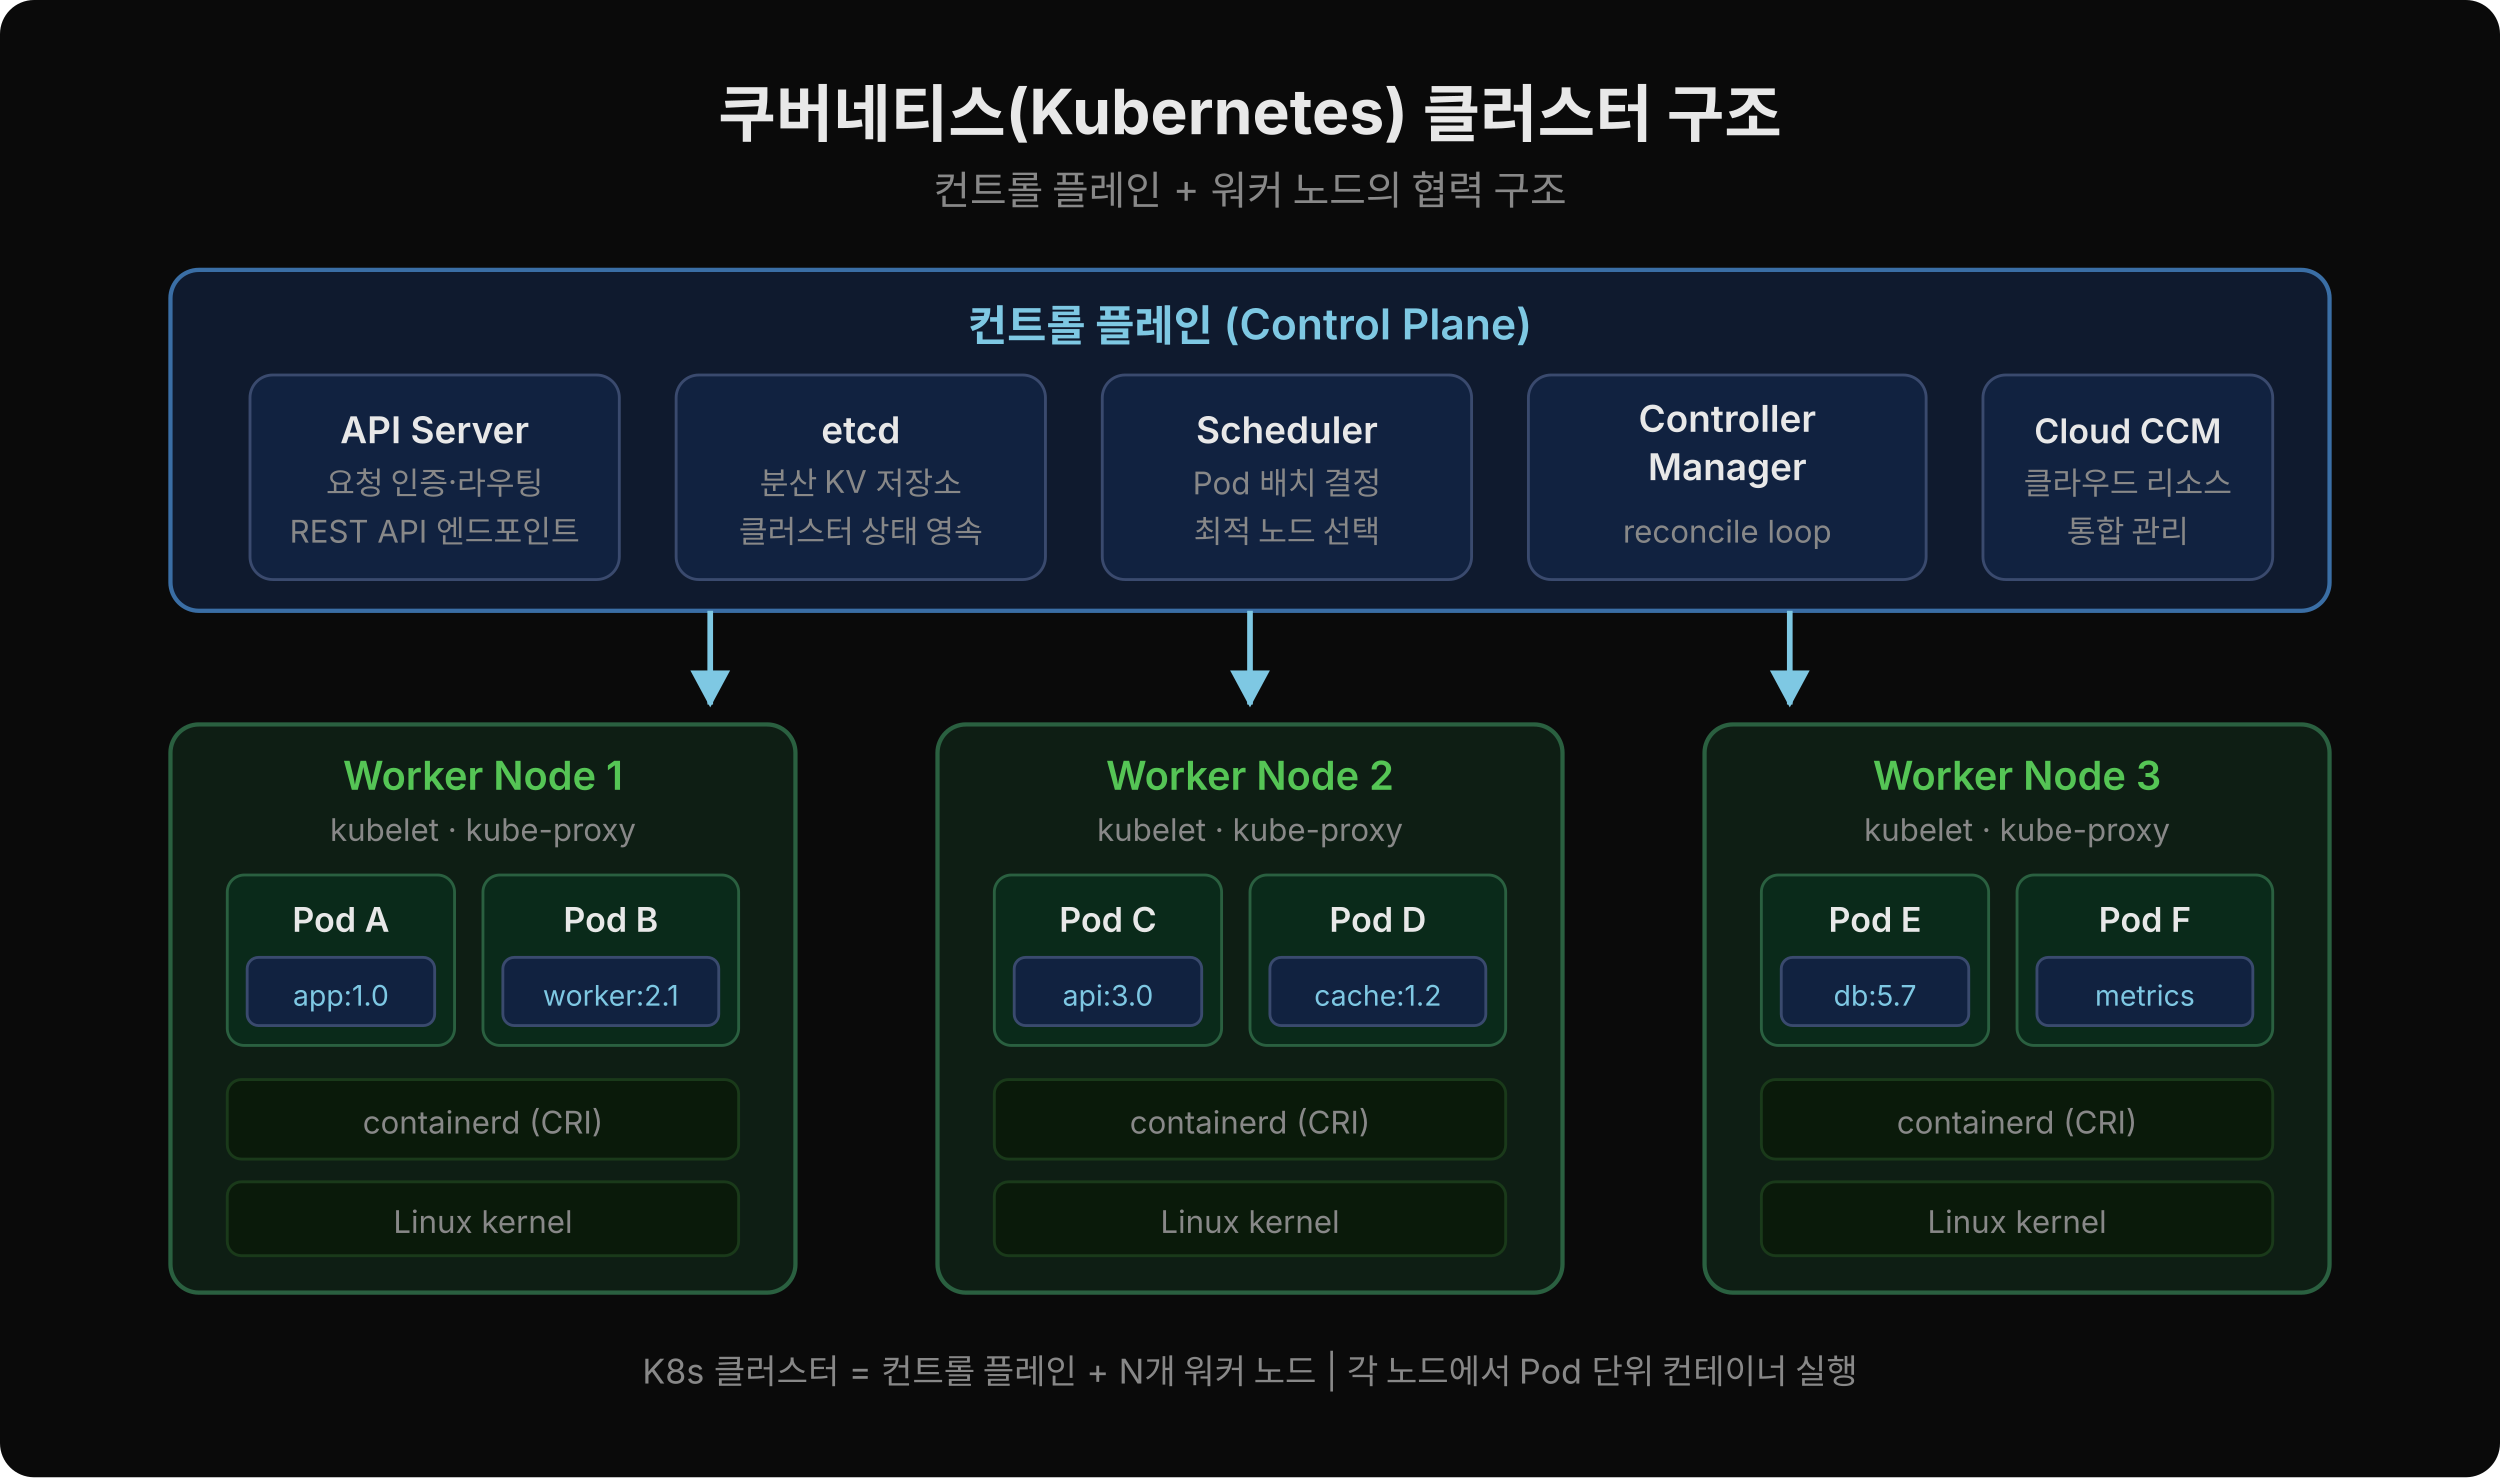
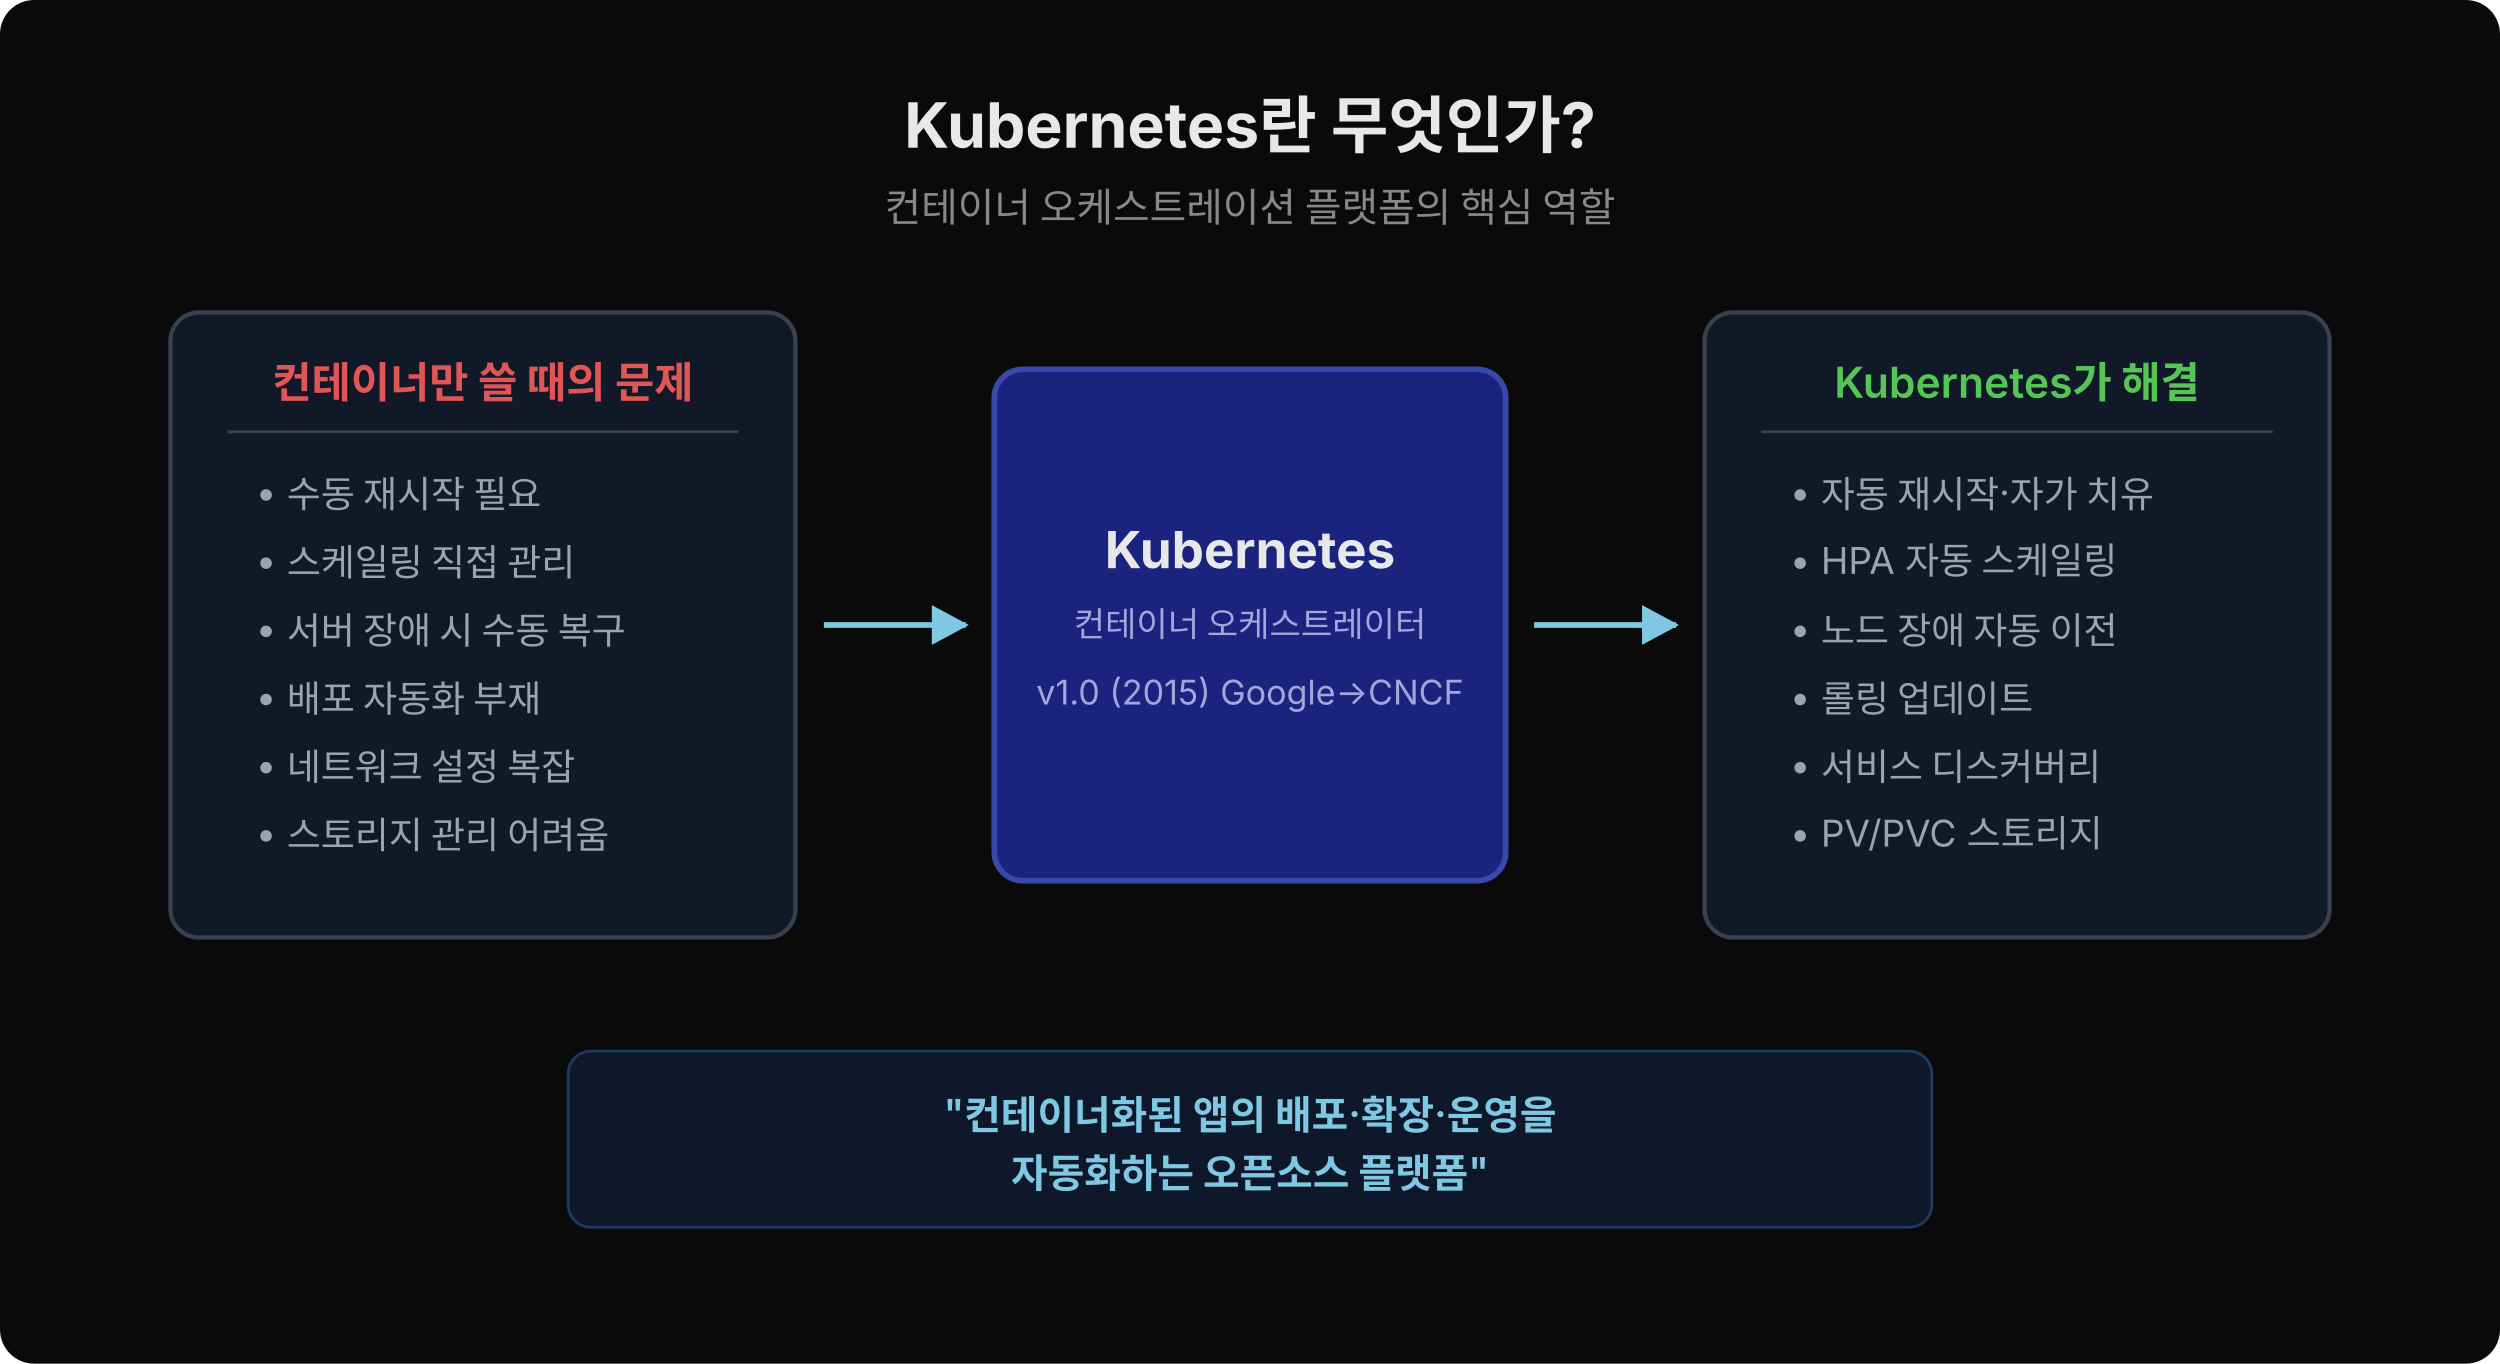
- <svg xmlns="http://www.w3.org/2000/svg" width="880" height="520" viewBox="0 0 880 520">
+ <svg xmlns="http://www.w3.org/2000/svg" width="880" height="480" viewBox="0 0 880 480">
  <defs>
    <marker id="arr1" viewBox="0 0 14 14" refX="12" refY="7" markerUnits="userSpaceOnUse" markerWidth="14" markerHeight="14" orient="auto">
      <path d="M 0 0 L 13 7 L 0 14 z" fill="#7ec8e3" />
    </marker>
  </defs>
-   <rect width="880" height="520" fill="#0a0a0a" rx="12" />
-   <text x="440" y="48" font-family="'Wanted Sans Variable','Wanted Sans',-apple-system,sans-serif" font-size="22" font-weight="700" fill="#e8e8e8" text-anchor="middle">쿠버네티스(Kubernetes) 클러스터 구조</text>
-   <text x="440" y="72" font-family="'Wanted Sans Variable','Wanted Sans',-apple-system,sans-serif" font-size="14" fill="#888" text-anchor="middle">컨트롤 플레인 + 워커 노드의 협력 구조</text>
-   <rect x="60" y="95" width="760" height="120" rx="10" fill="#0f1a2e" stroke="#3a6ea5" stroke-width="1.5" />
-   <text x="440" y="120" font-family="'Wanted Sans Variable','Wanted Sans',-apple-system,sans-serif" font-size="15" font-weight="600" fill="#7ec8e3" text-anchor="middle">컨트롤 플레인 (Control Plane)</text>
-   <rect x="88" y="132" width="130" height="72" rx="8" fill="#112240" stroke="#3a4a6e" stroke-width="1" />
-   <text x="153" y="156" font-family="'Wanted Sans Variable','Wanted Sans',-apple-system,sans-serif" font-size="13" font-weight="600" fill="#e8e8e8" text-anchor="middle">API Server</text>
-   <text x="153" y="174" font-family="'Wanted Sans Variable','Wanted Sans',-apple-system,sans-serif" font-size="11" fill="#888" text-anchor="middle">요청 인증·라우팅</text>
-   <text x="153" y="191" font-family="'Wanted Sans Variable','Wanted Sans',-apple-system,sans-serif" font-size="11" fill="#888" text-anchor="middle">REST API 엔드포인트</text>
-   <rect x="238" y="132" width="130" height="72" rx="8" fill="#112240" stroke="#3a4a6e" stroke-width="1" />
-   <text x="303" y="156" font-family="'Wanted Sans Variable','Wanted Sans',-apple-system,sans-serif" font-size="13" font-weight="600" fill="#e8e8e8" text-anchor="middle">etcd</text>
-   <text x="303" y="174" font-family="'Wanted Sans Variable','Wanted Sans',-apple-system,sans-serif" font-size="11" fill="#888" text-anchor="middle">분산 KV 저장소</text>
-   <text x="303" y="191" font-family="'Wanted Sans Variable','Wanted Sans',-apple-system,sans-serif" font-size="11" fill="#888" text-anchor="middle">클러스터 상태 영속</text>
-   <rect x="388" y="132" width="130" height="72" rx="8" fill="#112240" stroke="#3a4a6e" stroke-width="1" />
-   <text x="453" y="156" font-family="'Wanted Sans Variable','Wanted Sans',-apple-system,sans-serif" font-size="13" font-weight="600" fill="#e8e8e8" text-anchor="middle">Scheduler</text>
-   <text x="453" y="174" font-family="'Wanted Sans Variable','Wanted Sans',-apple-system,sans-serif" font-size="11" fill="#888" text-anchor="middle">Pod 배치 결정</text>
-   <text x="453" y="191" font-family="'Wanted Sans Variable','Wanted Sans',-apple-system,sans-serif" font-size="11" fill="#888" text-anchor="middle">최적 노드 선택</text>
-   <rect x="538" y="132" width="140" height="72" rx="8" fill="#112240" stroke="#3a4a6e" stroke-width="1" />
-   <text x="608" y="152" font-family="'Wanted Sans Variable','Wanted Sans',-apple-system,sans-serif" font-size="13" font-weight="600" fill="#e8e8e8" text-anchor="middle">Controller</text>
-   <text x="608" y="169" font-family="'Wanted Sans Variable','Wanted Sans',-apple-system,sans-serif" font-size="13" font-weight="600" fill="#e8e8e8" text-anchor="middle">Manager</text>
-   <text x="608" y="191" font-family="'Wanted Sans Variable','Wanted Sans',-apple-system,sans-serif" font-size="11" fill="#888" text-anchor="middle">reconcile loop</text>
-   <rect x="698" y="132" width="102" height="72" rx="8" fill="#112240" stroke="#3a4a6e" stroke-width="1" />
-   <text x="749" y="156" font-family="'Wanted Sans Variable','Wanted Sans',-apple-system,sans-serif" font-size="12" font-weight="600" fill="#e8e8e8" text-anchor="middle">Cloud CCM</text>
-   <text x="749" y="174" font-family="'Wanted Sans Variable','Wanted Sans',-apple-system,sans-serif" font-size="11" fill="#888" text-anchor="middle">클라우드 리소스</text>
-   <text x="749" y="191" font-family="'Wanted Sans Variable','Wanted Sans',-apple-system,sans-serif" font-size="11" fill="#888" text-anchor="middle">통합 관리</text>
-   <line x1="250" y1="215" x2="250" y2="248" stroke="#7ec8e3" stroke-width="2" marker-end="url(#arr1)" />
-   <line x1="440" y1="215" x2="440" y2="248" stroke="#7ec8e3" stroke-width="2" marker-end="url(#arr1)" />
-   <line x1="630" y1="215" x2="630" y2="248" stroke="#7ec8e3" stroke-width="2" marker-end="url(#arr1)" />
-   <rect x="60" y="255" width="220" height="200" rx="10" fill="#0e1e14" stroke="#2a6040" stroke-width="1.5" />
-   <text x="170" y="278" font-family="'Wanted Sans Variable','Wanted Sans',-apple-system,sans-serif" font-size="14" font-weight="600" fill="#55c555" text-anchor="middle">Worker Node 1</text>
-   <text x="170" y="296" font-family="'Wanted Sans Variable','Wanted Sans',-apple-system,sans-serif" font-size="11" fill="#888" text-anchor="middle">kubelet · kube-proxy</text>
-   <rect x="80" y="308" width="80" height="60" rx="6" fill="#0a2a1a" stroke="#2a6040" stroke-width="1" />
-   <text x="120" y="328" font-family="'Wanted Sans Variable','Wanted Sans',-apple-system,sans-serif" font-size="12" font-weight="600" fill="#e8e8e8" text-anchor="middle">Pod A</text>
-   <rect x="87" y="337" width="66" height="24" rx="4" fill="#112240" stroke="#3a4a6e" stroke-width="1" />
-   <text x="120" y="354" font-family="'Wanted Sans Variable','Wanted Sans',-apple-system,sans-serif" font-size="10" fill="#7ec8e3" text-anchor="middle">app:1.0</text>
-   <rect x="170" y="308" width="90" height="60" rx="6" fill="#0a2a1a" stroke="#2a6040" stroke-width="1" />
-   <text x="215" y="328" font-family="'Wanted Sans Variable','Wanted Sans',-apple-system,sans-serif" font-size="12" font-weight="600" fill="#e8e8e8" text-anchor="middle">Pod B</text>
-   <rect x="177" y="337" width="76" height="24" rx="4" fill="#112240" stroke="#3a4a6e" stroke-width="1" />
-   <text x="215" y="354" font-family="'Wanted Sans Variable','Wanted Sans',-apple-system,sans-serif" font-size="10" fill="#7ec8e3" text-anchor="middle">worker:2.1</text>
-   <rect x="80" y="380" width="180" height="28" rx="5" fill="#0a1a0a" stroke="#1a3a1a" stroke-width="1" />
-   <text x="170" y="399" font-family="'Wanted Sans Variable','Wanted Sans',-apple-system,sans-serif" font-size="11" fill="#888" text-anchor="middle">containerd (CRI)</text>
-   <rect x="80" y="416" width="180" height="26" rx="5" fill="#0a1a0a" stroke="#1a3a1a" stroke-width="1" />
-   <text x="170" y="434" font-family="'Wanted Sans Variable','Wanted Sans',-apple-system,sans-serif" font-size="11" fill="#888" text-anchor="middle">Linux kernel</text>
-   <rect x="330" y="255" width="220" height="200" rx="10" fill="#0e1e14" stroke="#2a6040" stroke-width="1.5" />
-   <text x="440" y="278" font-family="'Wanted Sans Variable','Wanted Sans',-apple-system,sans-serif" font-size="14" font-weight="600" fill="#55c555" text-anchor="middle">Worker Node 2</text>
-   <text x="440" y="296" font-family="'Wanted Sans Variable','Wanted Sans',-apple-system,sans-serif" font-size="11" fill="#888" text-anchor="middle">kubelet · kube-proxy</text>
-   <rect x="350" y="308" width="80" height="60" rx="6" fill="#0a2a1a" stroke="#2a6040" stroke-width="1" />
-   <text x="390" y="328" font-family="'Wanted Sans Variable','Wanted Sans',-apple-system,sans-serif" font-size="12" font-weight="600" fill="#e8e8e8" text-anchor="middle">Pod C</text>
-   <rect x="357" y="337" width="66" height="24" rx="4" fill="#112240" stroke="#3a4a6e" stroke-width="1" />
-   <text x="390" y="354" font-family="'Wanted Sans Variable','Wanted Sans',-apple-system,sans-serif" font-size="10" fill="#7ec8e3" text-anchor="middle">api:3.0</text>
-   <rect x="440" y="308" width="90" height="60" rx="6" fill="#0a2a1a" stroke="#2a6040" stroke-width="1" />
-   <text x="485" y="328" font-family="'Wanted Sans Variable','Wanted Sans',-apple-system,sans-serif" font-size="12" font-weight="600" fill="#e8e8e8" text-anchor="middle">Pod D</text>
-   <rect x="447" y="337" width="76" height="24" rx="4" fill="#112240" stroke="#3a4a6e" stroke-width="1" />
-   <text x="485" y="354" font-family="'Wanted Sans Variable','Wanted Sans',-apple-system,sans-serif" font-size="10" fill="#7ec8e3" text-anchor="middle">cache:1.2</text>
-   <rect x="350" y="380" width="180" height="28" rx="5" fill="#0a1a0a" stroke="#1a3a1a" stroke-width="1" />
-   <text x="440" y="399" font-family="'Wanted Sans Variable','Wanted Sans',-apple-system,sans-serif" font-size="11" fill="#888" text-anchor="middle">containerd (CRI)</text>
-   <rect x="350" y="416" width="180" height="26" rx="5" fill="#0a1a0a" stroke="#1a3a1a" stroke-width="1" />
-   <text x="440" y="434" font-family="'Wanted Sans Variable','Wanted Sans',-apple-system,sans-serif" font-size="11" fill="#888" text-anchor="middle">Linux kernel</text>
-   <rect x="600" y="255" width="220" height="200" rx="10" fill="#0e1e14" stroke="#2a6040" stroke-width="1.5" />
-   <text x="710" y="278" font-family="'Wanted Sans Variable','Wanted Sans',-apple-system,sans-serif" font-size="14" font-weight="600" fill="#55c555" text-anchor="middle">Worker Node 3</text>
-   <text x="710" y="296" font-family="'Wanted Sans Variable','Wanted Sans',-apple-system,sans-serif" font-size="11" fill="#888" text-anchor="middle">kubelet · kube-proxy</text>
-   <rect x="620" y="308" width="80" height="60" rx="6" fill="#0a2a1a" stroke="#2a6040" stroke-width="1" />
-   <text x="660" y="328" font-family="'Wanted Sans Variable','Wanted Sans',-apple-system,sans-serif" font-size="12" font-weight="600" fill="#e8e8e8" text-anchor="middle">Pod E</text>
-   <rect x="627" y="337" width="66" height="24" rx="4" fill="#112240" stroke="#3a4a6e" stroke-width="1" />
-   <text x="660" y="354" font-family="'Wanted Sans Variable','Wanted Sans',-apple-system,sans-serif" font-size="10" fill="#7ec8e3" text-anchor="middle">db:5.7</text>
-   <rect x="710" y="308" width="90" height="60" rx="6" fill="#0a2a1a" stroke="#2a6040" stroke-width="1" />
-   <text x="755" y="328" font-family="'Wanted Sans Variable','Wanted Sans',-apple-system,sans-serif" font-size="12" font-weight="600" fill="#e8e8e8" text-anchor="middle">Pod F</text>
-   <rect x="717" y="337" width="76" height="24" rx="4" fill="#112240" stroke="#3a4a6e" stroke-width="1" />
-   <text x="755" y="354" font-family="'Wanted Sans Variable','Wanted Sans',-apple-system,sans-serif" font-size="10" fill="#7ec8e3" text-anchor="middle">metrics</text>
-   <rect x="620" y="380" width="180" height="28" rx="5" fill="#0a1a0a" stroke="#1a3a1a" stroke-width="1" />
-   <text x="710" y="399" font-family="'Wanted Sans Variable','Wanted Sans',-apple-system,sans-serif" font-size="11" fill="#888" text-anchor="middle">containerd (CRI)</text>
-   <rect x="620" y="416" width="180" height="26" rx="5" fill="#0a1a0a" stroke="#1a3a1a" stroke-width="1" />
-   <text x="710" y="434" font-family="'Wanted Sans Variable','Wanted Sans',-apple-system,sans-serif" font-size="11" fill="#888" text-anchor="middle">Linux kernel</text>
-   <text x="440" y="487" font-family="'Wanted Sans Variable','Wanted Sans',-apple-system,sans-serif" font-size="12" fill="#888" text-anchor="middle">K8s 클러스터 = 컨트롤 플레인 + N개 워커 노드 | 각 노드에서 Pod 단위 컨테이너 실행</text>
+   <rect width="880" height="480" fill="#0a0a0a" rx="12" />
+   <text x="440" y="52" font-family="'Wanted Sans Variable','Wanted Sans',-apple-system,sans-serif" font-size="22" font-weight="700" fill="#e8e8e8" text-anchor="middle">Kubernetes란 무엇인가?</text>
+   <text x="440" y="78" font-family="'Wanted Sans Variable','Wanted Sans',-apple-system,sans-serif" font-size="14" fill="#888" text-anchor="middle">컨테이너 오케스트레이션 플랫폼의 핵심 역할</text>
+   <rect x="60" y="110" width="220" height="220" rx="10" fill="#111827" stroke="#374151" stroke-width="1.5" />
+   <text x="170" y="140" font-family="'Wanted Sans Variable','Wanted Sans',-apple-system,sans-serif" font-size="15" font-weight="600" fill="#e05555" text-anchor="middle">컨테이너만 쓸 때의 문제</text>
+   <line x1="80" y1="152" x2="260" y2="152" stroke="#374151" stroke-width="1" />
+   <text x="90" y="178" font-family="'Wanted Sans Variable','Wanted Sans',-apple-system,sans-serif" font-size="13" fill="#9ca3af">• 수동 재시작 필요</text>
+   <text x="90" y="202" font-family="'Wanted Sans Variable','Wanted Sans',-apple-system,sans-serif" font-size="13" fill="#9ca3af">• 스케일링 직접 관리</text>
+   <text x="90" y="226" font-family="'Wanted Sans Variable','Wanted Sans',-apple-system,sans-serif" font-size="13" fill="#9ca3af">• 서버 장애 시 수동 복구</text>
+   <text x="90" y="250" font-family="'Wanted Sans Variable','Wanted Sans',-apple-system,sans-serif" font-size="13" fill="#9ca3af">• 배포 자동화 부재</text>
+   <text x="90" y="274" font-family="'Wanted Sans Variable','Wanted Sans',-apple-system,sans-serif" font-size="13" fill="#9ca3af">• 네트워크 설정 복잡</text>
+   <text x="90" y="298" font-family="'Wanted Sans Variable','Wanted Sans',-apple-system,sans-serif" font-size="13" fill="#9ca3af">• 스토리지 관리 어려움</text>
+   <line x1="290" y1="220" x2="340" y2="220" stroke="#7ec8e3" stroke-width="2" marker-end="url(#arr1)" />
+   <rect x="350" y="130" width="180" height="180" rx="10" fill="#1a237e" stroke="#3949ab" stroke-width="2" />
+   <text x="440" y="200" font-family="'Wanted Sans Variable','Wanted Sans',-apple-system,sans-serif" font-size="18" font-weight="700" fill="#e8e8e8" text-anchor="middle">Kubernetes</text>
+   <text x="440" y="224" font-family="'Wanted Sans Variable','Wanted Sans',-apple-system,sans-serif" font-size="12" fill="#9fa8da" text-anchor="middle">컨테이너 오케스트레이터</text>
+   <text x="440" y="248" font-family="'Wanted Sans Variable','Wanted Sans',-apple-system,sans-serif" font-size="12" fill="#9fa8da" text-anchor="middle">v1.0 (2015) Google→CNCF</text>
+   <line x1="540" y1="220" x2="590" y2="220" stroke="#7ec8e3" stroke-width="2" marker-end="url(#arr1)" />
+   <rect x="600" y="110" width="220" height="220" rx="10" fill="#111827" stroke="#374151" stroke-width="1.5" />
+   <text x="710" y="140" font-family="'Wanted Sans Variable','Wanted Sans',-apple-system,sans-serif" font-size="15" font-weight="600" fill="#55c555" text-anchor="middle">Kubernetes가 해결</text>
+   <line x1="620" y1="152" x2="800" y2="152" stroke="#374151" stroke-width="1" />
+   <text x="630" y="178" font-family="'Wanted Sans Variable','Wanted Sans',-apple-system,sans-serif" font-size="13" fill="#9ca3af">• 자동 재시작·자가 치유</text>
+   <text x="630" y="202" font-family="'Wanted Sans Variable','Wanted Sans',-apple-system,sans-serif" font-size="13" fill="#9ca3af">• HPA 자동 스케일링</text>
+   <text x="630" y="226" font-family="'Wanted Sans Variable','Wanted Sans',-apple-system,sans-serif" font-size="13" fill="#9ca3af">• 노드 장애 자동 이전</text>
+   <text x="630" y="250" font-family="'Wanted Sans Variable','Wanted Sans',-apple-system,sans-serif" font-size="13" fill="#9ca3af">• 롤링 업데이트</text>
+   <text x="630" y="274" font-family="'Wanted Sans Variable','Wanted Sans',-apple-system,sans-serif" font-size="13" fill="#9ca3af">• 서비스 디스커버리</text>
+   <text x="630" y="298" font-family="'Wanted Sans Variable','Wanted Sans',-apple-system,sans-serif" font-size="13" fill="#9ca3af">• PV/PVC 스토리지</text>
+   <rect x="200" y="370" width="480" height="62" rx="8" fill="#0f172a" stroke="#1e3a5f" stroke-width="1" />
+   <text x="440" y="397" font-family="'Wanted Sans Variable','Wanted Sans',-apple-system,sans-serif" font-size="14" font-weight="600" fill="#7ec8e3" text-anchor="middle">"컨테이너화된 앱의 배포·확장·운영을</text>
+   <text x="440" y="418" font-family="'Wanted Sans Variable','Wanted Sans',-apple-system,sans-serif" font-size="14" font-weight="600" fill="#7ec8e3" text-anchor="middle">자동화하는 오픈소스 플랫폼"</text>
</svg>
